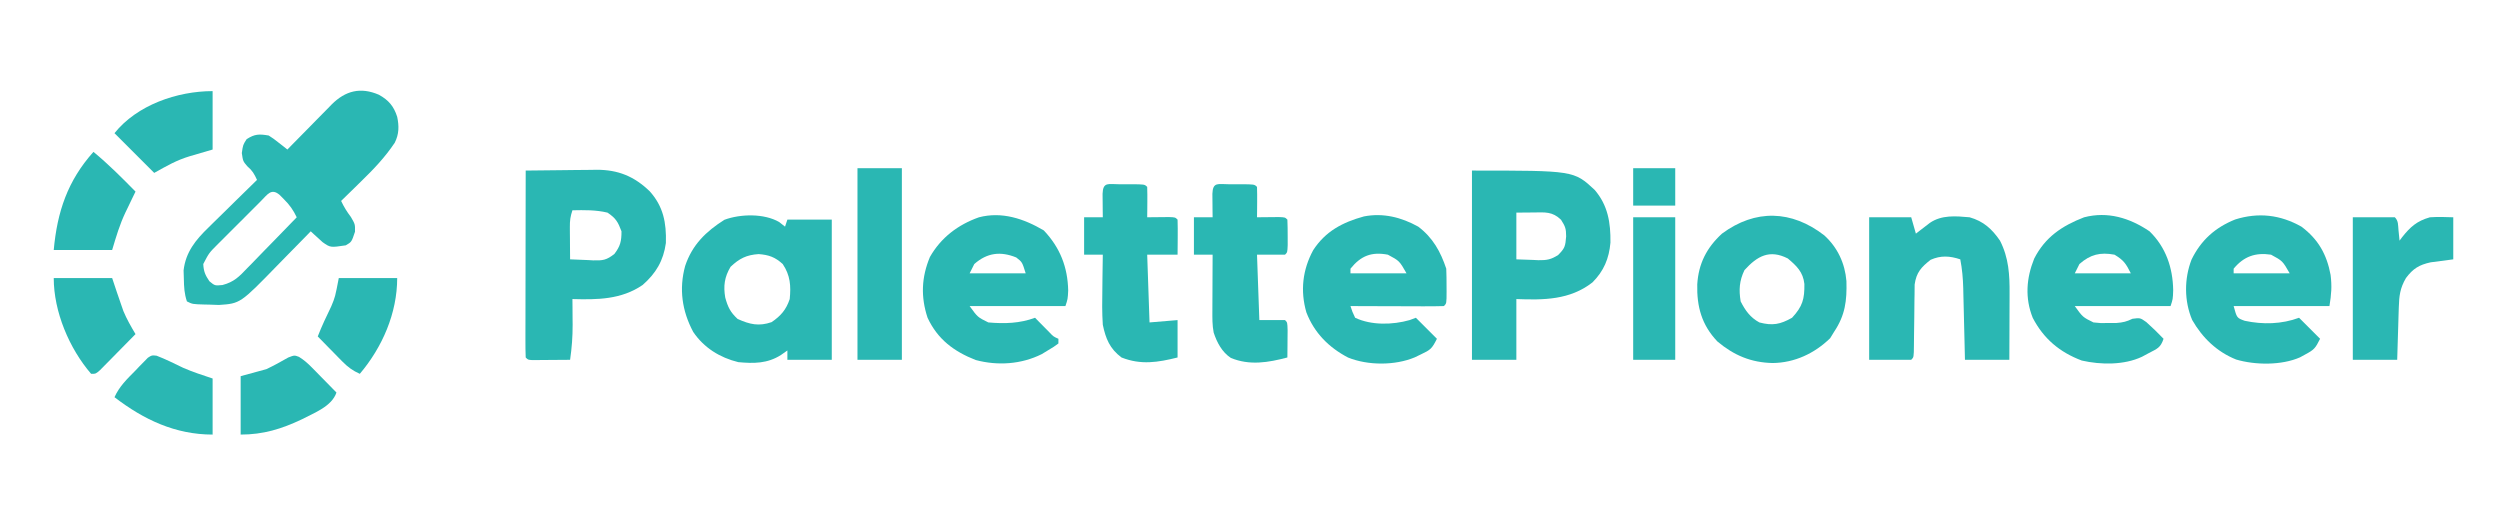
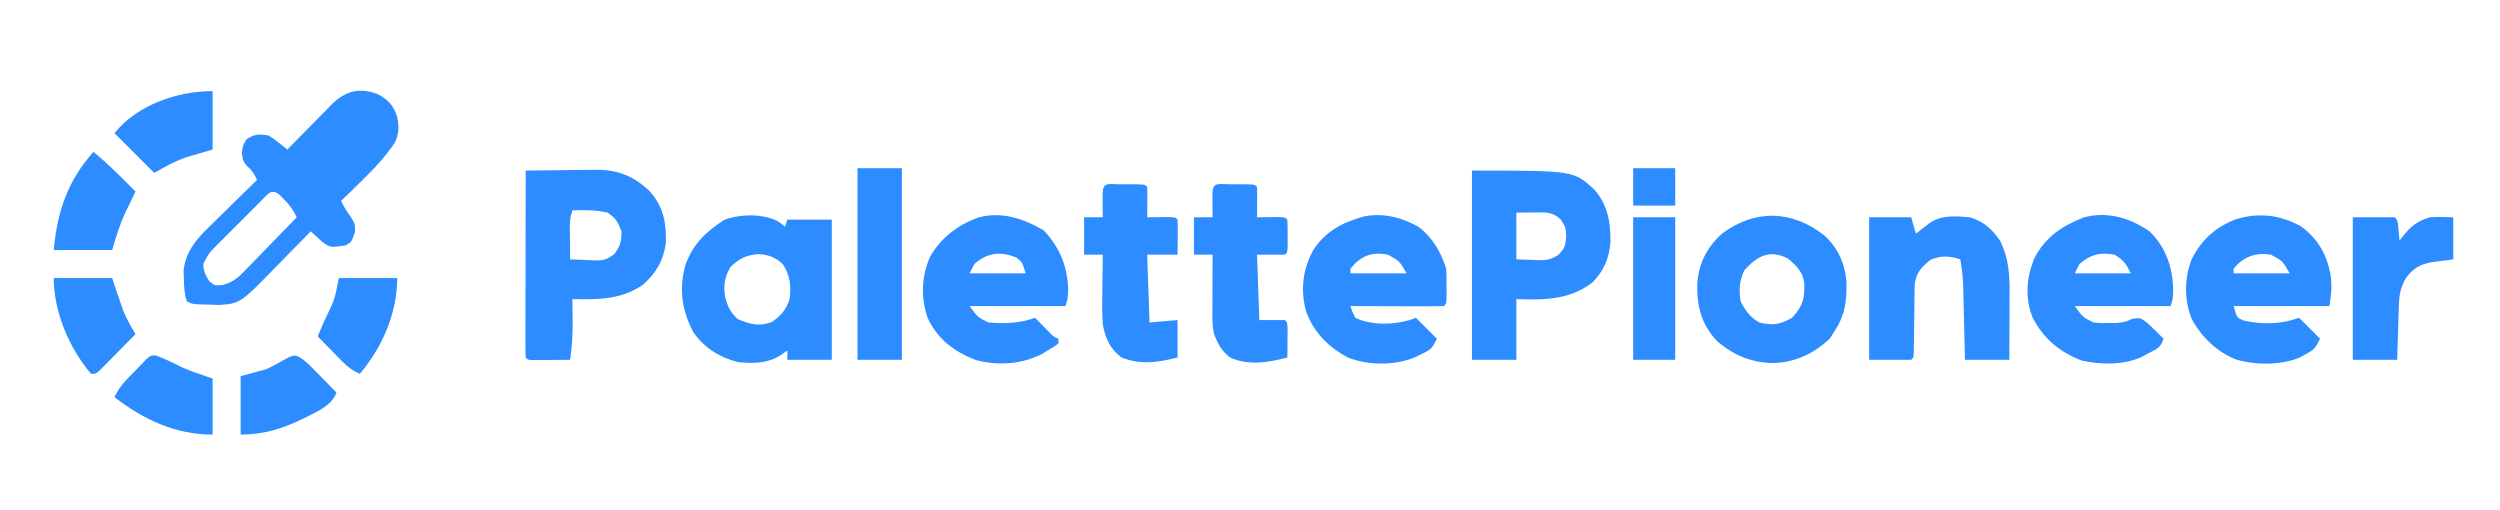
<svg xmlns="http://www.w3.org/2000/svg" version="1.1" width="1070" height="218">
-   <path d="M0 0 C4.154 2.307 6.365 4.906 7.812 9.438 C8.645 13.43 8.621 16.824 6.769 20.522 C2.627 26.715 -2.222 31.826 -7.562 37 C-8.394 37.818 -9.225 38.636 -10.082 39.479 C-12.11 41.472 -14.146 43.458 -16.188 45.438 C-14.963 48.02 -13.753 50.008 -12 52.312 C-10.188 55.438 -10.188 55.438 -10.25 58.625 C-11.707 62.998 -11.707 62.998 -14.188 64.438 C-20.78 65.426 -20.78 65.426 -24.134 63.07 C-24.734 62.52 -25.335 61.969 -25.953 61.402 C-26.87 60.575 -26.87 60.575 -27.806 59.73 C-28.262 59.304 -28.718 58.877 -29.188 58.438 C-29.928 59.199 -30.668 59.96 -31.431 60.745 C-34.211 63.597 -37.004 66.436 -39.802 69.271 C-41.005 70.494 -42.204 71.721 -43.4 72.952 C-59.332 89.336 -59.332 89.336 -68.496 89.961 C-69.873 89.938 -71.25 89.888 -72.625 89.812 C-73.331 89.798 -74.037 89.784 -74.764 89.77 C-79.813 89.625 -79.813 89.625 -82.188 88.438 C-83.316 85.052 -83.427 82.317 -83.5 78.75 C-83.537 77.571 -83.575 76.391 -83.613 75.176 C-82.72 67.332 -78.422 62.081 -72.891 56.75 C-72.297 56.162 -71.703 55.574 -71.092 54.968 C-69.216 53.115 -67.327 51.276 -65.438 49.438 C-64.154 48.174 -62.871 46.91 -61.59 45.645 C-58.466 42.565 -55.33 39.498 -52.188 36.438 C-53.365 33.877 -54.129 32.487 -56.312 30.625 C-58.188 28.438 -58.188 28.438 -58.688 24.938 C-58.188 21.438 -58.188 21.438 -56.625 19 C-53.124 16.756 -51.292 16.753 -47.188 17.438 C-45.071 18.811 -45.071 18.811 -42.953 20.477 C-41.89 21.303 -41.89 21.303 -40.806 22.147 C-40.272 22.573 -39.738 22.999 -39.188 23.438 C-38.517 22.751 -37.846 22.065 -37.156 21.358 C-34.657 18.805 -32.148 16.261 -29.635 13.721 C-28.551 12.622 -27.47 11.52 -26.391 10.415 C-24.837 8.824 -23.273 7.243 -21.707 5.664 C-21.23 5.171 -20.752 4.679 -20.261 4.171 C-14.336 -1.757 -7.848 -3.399 0 0 Z M-50.479 45.451 C-51.053 46.03 -51.627 46.608 -52.219 47.203 C-52.81 47.793 -53.402 48.383 -54.012 48.99 C-55.265 50.242 -56.516 51.497 -57.764 52.753 C-59.673 54.673 -61.591 56.581 -63.512 58.488 C-64.727 59.705 -65.942 60.923 -67.156 62.141 C-67.73 62.711 -68.304 63.281 -68.896 63.868 C-72.728 67.695 -72.728 67.695 -75.188 72.438 C-75.029 75.602 -74.354 77.193 -72.562 79.812 C-70.224 81.742 -70.224 81.742 -66.965 81.428 C-62.034 80.135 -59.818 77.839 -56.379 74.215 C-55.462 73.285 -55.462 73.285 -54.526 72.336 C-52.586 70.363 -50.668 68.369 -48.75 66.375 C-47.434 65.029 -46.117 63.685 -44.799 62.342 C-41.579 59.056 -38.378 55.752 -35.188 52.438 C-36.678 49.311 -38.219 47.136 -40.688 44.688 C-41.296 44.074 -41.904 43.46 -42.531 42.828 C-46.1 39.832 -47.691 42.696 -50.479 45.451 Z " fill="#2AB7B3" transform="translate(162.1875,40.5625)" />
-   <path d="M0 0 C5.105 -0.075 10.209 -0.129 15.314 -0.165 C17.047 -0.18 18.78 -0.2 20.513 -0.226 C23.018 -0.263 25.522 -0.28 28.027 -0.293 C28.79 -0.308 29.553 -0.324 30.339 -0.34 C39.566 -0.343 46.416 2.459 53.051 8.84 C58.915 15.338 60.257 22.338 60 31 C58.967 38.549 55.744 44.027 50 49 C40.893 55.232 30.668 55.297 20 55 C20.012 56.207 20.023 57.413 20.035 58.656 C20.045 60.271 20.054 61.885 20.062 63.5 C20.071 64.291 20.079 65.083 20.088 65.898 C20.109 71.028 19.739 75.923 19 81 C16.021 81.027 13.042 81.047 10.062 81.062 C9.212 81.071 8.362 81.079 7.486 81.088 C6.677 81.091 5.869 81.094 5.035 81.098 C4.286 81.103 3.537 81.108 2.766 81.114 C1 81 1 81 0 80 C-0.095 77.505 -0.126 75.038 -0.114 72.543 C-0.114 71.762 -0.114 70.982 -0.114 70.178 C-0.113 67.586 -0.105 64.994 -0.098 62.402 C-0.096 60.61 -0.094 58.818 -0.093 57.026 C-0.09 52.299 -0.08 47.573 -0.069 42.846 C-0.058 38.027 -0.054 33.208 -0.049 28.389 C-0.038 18.926 -0.021 9.463 0 0 Z M20 17 C19.078 19.766 18.882 21.383 18.902 24.23 C18.906 25.033 18.909 25.835 18.912 26.662 C18.92 27.495 18.929 28.329 18.938 29.188 C18.942 30.032 18.947 30.877 18.951 31.748 C18.963 33.832 18.981 35.916 19 38 C21.564 38.136 24.121 38.234 26.688 38.312 C27.409 38.354 28.13 38.396 28.873 38.439 C33.036 38.535 34.547 38.353 37.957 35.695 C40.525 32.307 41 30.239 41 26 C39.485 21.985 38.594 20.396 35 18 C30.013 16.813 25.092 16.898 20 17 Z " fill="#2AB7B3" transform="translate(225,73)" />
-   <path d="M0 0 C43.611 0 43.611 0 52.531 8.289 C58.21 14.905 59.383 22.371 59.27 30.832 C58.691 37.627 56.416 43.042 51.562 47.875 C41.879 55.432 30.663 55.436 19 55 C19 63.58 19 72.16 19 81 C12.73 81 6.46 81 0 81 C0 54.27 0 27.54 0 0 Z M19 18 C19 24.6 19 31.2 19 38 C21.372 38.083 23.744 38.165 26.188 38.25 C27.294 38.305 27.294 38.305 28.423 38.36 C32.026 38.421 33.88 38.078 36.926 36.109 C39.798 33.188 39.968 32.392 40.312 28.188 C40.282 24.868 40.006 24.01 38.125 21.062 C34.425 17.472 31.268 17.879 26.375 17.938 C23.941 17.958 21.508 17.979 19 18 Z " fill="#2AB7B3" transform="translate(630,73)" />
-   <path d="M0 0 C1.268 0.99 1.268 0.99 2.562 2 C2.893 1.01 3.223 0.02 3.562 -1 C9.832 -1 16.102 -1 22.562 -1 C22.562 18.8 22.562 38.6 22.562 59 C16.293 59 10.023 59 3.562 59 C3.562 57.68 3.562 56.36 3.562 55 C2.655 55.639 1.748 56.279 0.812 56.938 C-4.963 60.603 -10.722 60.624 -17.438 60 C-25.315 58.08 -32.179 53.84 -36.75 47.051 C-41.538 38.091 -42.882 28.632 -40.188 18.812 C-37.16 9.771 -31.303 4.078 -23.375 -0.938 C-16.5 -3.478 -6.42 -3.689 0 0 Z M-20.75 19.188 C-23.387 23.583 -23.878 27.424 -23.031 32.375 C-21.913 36.422 -20.867 38.601 -17.75 41.5 C-12.566 43.848 -8.647 44.765 -3.188 42.875 C0.761 40.183 3.049 37.541 4.562 33 C5.127 27.296 4.826 22.896 1.562 18 C-1.685 15.057 -4.351 14.082 -8.75 13.75 C-13.955 14.103 -16.979 15.621 -20.75 19.188 Z " fill="#2AB7B3" transform="translate(333.4375,95)" />
-   <path d="M0 0 C6.992 6.8 9.967 15.572 10.125 25.188 C10 29 10 29 9 32 C-4.53 32 -18.06 32 -32 32 C-28.566 36.756 -28.566 36.756 -24 39 C-20.96 39.317 -20.96 39.317 -17.688 39.25 C-16.53 39.246 -15.372 39.242 -14.18 39.238 C-11.353 39.026 -9.796 38.644 -7.312 37.438 C-4 37 -4 37 -1.359 38.871 C1.2 41.163 3.632 43.512 6 46 C4.698 49.907 3.269 50.237 -0.312 52.125 C-1.761 52.902 -1.761 52.902 -3.238 53.695 C-10.849 57.291 -20.84 57.179 -28.992 55.316 C-38.442 51.769 -45.341 45.982 -50 37 C-53.372 28.537 -52.737 20.054 -49.375 11.707 C-44.703 2.509 -37.47 -2.342 -28 -6 C-17.886 -8.622 -8.496 -5.739 0 0 Z M-30 14 C-30.66 15.32 -31.32 16.64 -32 18 C-24.08 18 -16.16 18 -8 18 C-10.079 13.842 -11.072 12.34 -15 10 C-21.06 8.882 -25.292 9.866 -30 14 Z " fill="#2AB7B3" transform="translate(920,99)" />
-   <path d="M0 0 C7.191 5.368 10.864 11.889 12.492 20.648 C13.097 25.558 12.839 28.966 12 34 C-1.53 34 -15.06 34 -29 34 C-27.624 39.081 -27.624 39.081 -24.277 40.297 C-16.523 41.96 -8.452 41.773 -1 39 C1.97 41.97 4.94 44.94 8 48 C5.959 52.082 5.455 52.68 1.688 54.688 C0.928 55.104 0.169 55.52 -0.613 55.949 C-8.472 59.409 -19.75 59.304 -27.938 56.875 C-36.182 53.568 -42.386 47.574 -46.75 39.938 C-50.193 31.846 -50.188 22.31 -47.031 14.125 C-42.996 5.809 -36.898 0.363 -28.328 -3.07 C-18.423 -6.176 -9.071 -5.113 0 0 Z M-29 18 C-29 18.66 -29 19.32 -29 20 C-21.08 20 -13.16 20 -5 20 C-8.058 14.668 -8.058 14.668 -13 12 C-19.656 11.014 -24.624 12.703 -29 18 Z " fill="#2AB7B3" transform="translate(985,97)" />
-   <path d="M0 0 C6.969 7.356 10.236 15.718 10.438 25.75 C10.25 29.375 10.25 29.375 9.25 32.375 C-4.28 32.375 -17.81 32.375 -31.75 32.375 C-28.316 37.131 -28.316 37.131 -23.75 39.375 C-16.853 39.988 -10.262 39.798 -3.75 37.375 C-3.196 37.941 -2.641 38.507 -2.07 39.09 C-1.346 39.823 -0.621 40.557 0.125 41.312 C0.844 42.043 1.564 42.774 2.305 43.527 C4.12 45.432 4.12 45.432 6.25 46.375 C6.25 47.035 6.25 47.695 6.25 48.375 C4.309 49.812 4.309 49.812 1.688 51.375 C0.841 51.891 -0.006 52.406 -0.879 52.938 C-9.61 57.309 -19.739 57.987 -29.145 55.465 C-38.491 51.809 -45.445 46.591 -49.75 37.375 C-52.714 28.422 -52.37 20.076 -48.75 11.375 C-44.026 3.06 -36.688 -2.48 -27.75 -5.625 C-17.927 -8.187 -8.497 -5.021 0 0 Z M-29.75 14.375 C-30.41 15.695 -31.07 17.015 -31.75 18.375 C-23.83 18.375 -15.91 18.375 -7.75 18.375 C-9.246 13.543 -9.246 13.543 -11.812 11.562 C-18.526 8.848 -24.23 9.529 -29.75 14.375 Z " fill="#2AB7B3" transform="translate(446.75,98.625)" />
-   <path d="M0 0 C6.242 4.703 9.566 10.697 12 18 C12.096 20.553 12.139 23.073 12.125 25.625 C12.131 26.665 12.131 26.665 12.137 27.727 C12.127 32.873 12.127 32.873 11 34 C8.043 34.089 5.109 34.115 2.152 34.098 C0.823 34.096 0.823 34.096 -0.534 34.093 C-3.377 34.088 -6.22 34.075 -9.062 34.062 C-10.985 34.057 -12.908 34.053 -14.83 34.049 C-19.553 34.038 -24.277 34.021 -29 34 C-28.193 36.478 -28.193 36.478 -27 39 C-20.108 42.283 -10.966 42.08 -3.688 40 C-2.801 39.67 -1.914 39.34 -1 39 C1.97 41.97 4.94 44.94 8 48 C5.848 52.303 5.239 52.752 1.125 54.688 C-0.171 55.312 -0.171 55.312 -1.492 55.949 C-9.933 59.486 -21.515 59.471 -30.016 56.035 C-38.263 51.733 -44.513 45.444 -47.875 36.688 C-50.534 27.493 -49.508 18.471 -44.969 10.098 C-39.717 1.989 -32.395 -1.847 -23.238 -4.371 C-15.025 -5.966 -7.268 -4.031 0 0 Z M-29 18 C-29 18.66 -29 19.32 -29 20 C-21.08 20 -13.16 20 -5 20 C-8.047 14.646 -8.047 14.646 -13 12 C-19.98 10.688 -24.526 12.447 -29 18 Z " fill="#2AB7B3" transform="translate(607,97)" />
-   <path d="M0 0 C5.94 0 11.88 0 18 0 C18.66 2.31 19.32 4.62 20 7 C20.543 6.578 21.085 6.157 21.645 5.723 C22.36 5.175 23.075 4.627 23.812 4.062 C24.52 3.517 25.228 2.972 25.957 2.41 C31.016 -1.082 37.109 -0.531 43 0 C48.901 1.687 52.528 4.941 56 10 C59.781 17.428 60.152 24.624 60.098 32.777 C60.096 33.589 60.095 34.4 60.093 35.236 C60.088 37.803 60.075 40.37 60.062 42.938 C60.057 44.688 60.053 46.439 60.049 48.189 C60.039 52.46 60.019 56.73 60 61 C53.73 61 47.46 61 41 61 C40.939 58.399 40.879 55.797 40.816 53.117 C40.755 50.585 40.691 48.053 40.628 45.521 C40.584 43.768 40.543 42.014 40.503 40.261 C40.445 37.734 40.381 35.207 40.316 32.68 C40.3 31.901 40.283 31.123 40.266 30.321 C40.153 26.124 39.808 22.135 39 18 C34.526 16.509 30.681 16.257 26.312 18.188 C22.301 21.332 20.198 23.593 19.47 28.765 C19.436 30.213 19.422 31.661 19.426 33.109 C19.405 34.26 19.405 34.26 19.383 35.435 C19.341 37.873 19.326 40.311 19.312 42.75 C19.283 45.203 19.249 47.655 19.21 50.108 C19.187 51.631 19.172 53.155 19.163 54.679 C19.11 59.89 19.11 59.89 18 61 C12.06 61 6.12 61 0 61 C0 40.87 0 20.74 0 0 Z " fill="#2AB7B3" transform="translate(800,93)" />
-   <path d="M0 0 C5.689 5.192 8.836 11.979 9.461 19.57 C9.685 27.969 8.956 34.104 4.188 41.25 C3.631 42.157 3.074 43.065 2.5 44 C-4.196 50.515 -12.704 54.51 -22.062 54.625 C-31.314 54.446 -38.681 51.351 -45.762 45.402 C-52.493 38.338 -54.616 30.476 -54.387 20.983 C-53.852 12.09 -50.353 5.251 -43.812 -0.75 C-29.549 -11.315 -14.004 -10.859 0 0 Z M-34.188 14.875 C-36.388 19.445 -36.623 23.263 -35.812 28.25 C-33.826 32.153 -31.693 35.143 -27.812 37.25 C-22.188 38.736 -18.86 38.107 -13.812 35.25 C-9.317 30.4 -8.451 27.254 -8.535 20.789 C-9.094 15.67 -11.839 13.072 -15.625 9.875 C-23.418 5.902 -28.686 8.794 -34.188 14.875 Z " fill="#2AB7B3" transform="translate(780.8125,100.75)" />
-   <path d="M0 0 C0.798 0.004 1.596 0.008 2.418 0.012 C3.615 0.006 3.615 0.006 4.836 0 C10.791 0.01 10.791 0.01 11.918 1.137 C11.991 3.323 12.002 5.512 11.98 7.699 C11.971 8.897 11.962 10.094 11.953 11.328 C11.942 12.255 11.93 13.182 11.918 14.137 C12.773 14.125 13.627 14.114 14.508 14.102 C15.613 14.093 16.717 14.084 17.855 14.074 C18.958 14.063 20.06 14.051 21.195 14.039 C23.918 14.137 23.918 14.137 24.918 15.137 C25.017 17.468 25.048 19.803 25.043 22.137 C25.047 24.055 25.047 24.055 25.051 26.012 C24.918 29.137 24.918 29.137 23.918 30.137 C19.958 30.137 15.998 30.137 11.918 30.137 C12.248 39.377 12.578 48.617 12.918 58.137 C16.548 58.137 20.178 58.137 23.918 58.137 C24.918 59.137 24.918 59.137 25.016 62.516 C25.009 63.91 24.997 65.305 24.98 66.699 C24.976 67.41 24.971 68.121 24.967 68.854 C24.955 70.615 24.937 72.376 24.918 74.137 C16.769 76.294 8.734 77.667 0.711 74.32 C-3.076 71.82 -5.241 67.7 -6.633 63.458 C-7.25 60.269 -7.193 57.212 -7.18 53.965 C-7.178 53.282 -7.177 52.6 -7.175 51.897 C-7.17 49.727 -7.157 47.557 -7.145 45.387 C-7.14 43.911 -7.135 42.436 -7.131 40.961 C-7.12 37.353 -7.103 33.745 -7.082 30.137 C-9.722 30.137 -12.362 30.137 -15.082 30.137 C-15.082 24.857 -15.082 19.577 -15.082 14.137 C-12.442 14.137 -9.802 14.137 -7.082 14.137 C-7.094 13.21 -7.105 12.283 -7.117 11.328 C-7.126 10.131 -7.135 8.933 -7.145 7.699 C-7.156 6.504 -7.168 5.309 -7.18 4.078 C-7.006 -1.157 -4.659 0.008 0 0 Z " fill="#2AB7B3" transform="translate(526.082,78.86328)" />
-   <path d="M0 0 C0.798 0.004 1.596 0.008 2.418 0.012 C3.615 0.006 3.615 0.006 4.836 0 C10.791 0.01 10.791 0.01 11.918 1.137 C11.991 3.323 12.002 5.512 11.98 7.699 C11.971 8.897 11.962 10.094 11.953 11.328 C11.942 12.255 11.93 13.182 11.918 14.137 C12.773 14.125 13.627 14.114 14.508 14.102 C15.613 14.093 16.717 14.084 17.855 14.074 C18.958 14.063 20.06 14.051 21.195 14.039 C23.918 14.137 23.918 14.137 24.918 15.137 C24.991 17.667 25.01 20.17 24.98 22.699 C24.976 23.41 24.971 24.121 24.967 24.854 C24.955 26.615 24.937 28.376 24.918 30.137 C20.628 30.137 16.338 30.137 11.918 30.137 C12.413 44.492 12.413 44.492 12.918 59.137 C18.858 58.642 18.858 58.642 24.918 58.137 C24.918 63.417 24.918 68.697 24.918 74.137 C16.529 76.234 9.244 77.436 0.918 74.137 C-4.1 70.374 -5.833 66.106 -7.082 60.137 C-7.432 54.942 -7.367 49.775 -7.27 44.574 C-7.254 43.17 -7.241 41.766 -7.229 40.361 C-7.193 36.953 -7.144 33.545 -7.082 30.137 C-9.722 30.137 -12.362 30.137 -15.082 30.137 C-15.082 24.857 -15.082 19.577 -15.082 14.137 C-12.442 14.137 -9.802 14.137 -7.082 14.137 C-7.094 13.21 -7.105 12.283 -7.117 11.328 C-7.126 10.131 -7.135 8.933 -7.145 7.699 C-7.156 6.504 -7.168 5.309 -7.18 4.078 C-7.006 -1.157 -4.659 0.008 0 0 Z " fill="#2AB7B3" transform="translate(479.082,78.86328)" />
-   <path d="M0 0 C5.94 0 11.88 0 18 0 C19.583 1.583 19.347 3.38 19.562 5.562 C19.688 6.802 19.688 6.802 19.816 8.066 C19.877 8.704 19.938 9.343 20 10 C20.352 9.529 20.704 9.059 21.066 8.574 C24.585 4.138 27.393 1.589 33 0 C36.378 -0.218 39.607 -0.139 43 0 C43 5.94 43 11.88 43 18 C39.777 18.423 36.555 18.846 33.332 19.27 C28.372 20.357 25.791 21.946 22.75 26 C20.185 30.397 19.837 33.614 19.684 38.637 C19.642 39.935 19.6 41.234 19.557 42.572 C19.517 43.944 19.477 45.316 19.438 46.688 C19.394 48.071 19.351 49.454 19.307 50.838 C19.2 54.225 19.1 57.613 19 61 C12.73 61 6.46 61 0 61 C0 40.87 0 20.74 0 0 Z " fill="#2AB7B3" transform="translate(1007,93)" />
-   <path d="M0 0 C6.27 0 12.54 0 19 0 C19 27.06 19 54.12 19 82 C12.73 82 6.46 82 0 82 C0 54.94 0 27.88 0 0 Z " fill="#2AB7B3" transform="translate(367,72)" />
-   <path d="M0 0 C5.94 0 11.88 0 18 0 C18 20.13 18 40.26 18 61 C12.06 61 6.12 61 0 61 C0 40.87 0 20.74 0 0 Z " fill="#2AB7B3" transform="translate(699,93)" />
-   <path d="M0 0 C6.411 5.271 12.186 11.091 18 17 C17.529 17.967 17.059 18.934 16.574 19.93 C15.945 21.245 15.316 22.56 14.688 23.875 C14.379 24.507 14.07 25.138 13.752 25.789 C11.184 31.196 9.771 36.095 8 42 C-0.25 42 -8.5 42 -17 42 C-15.51 25.61 -11.044 12.343 0 0 Z " fill="#2AB7B3" transform="translate(40,65)" />
-   <path d="M0 0 C0 8.25 0 16.5 0 25 C-7.438 27.188 -7.438 27.188 -9.72 27.841 C-15.543 29.61 -19.4 31.889 -25 35 C-30.61 29.39 -36.22 23.78 -42 18 C-32.36 5.949 -15.168 0 0 0 Z " fill="#2AB7B3" transform="translate(91,39)" />
-   <path d="M0 0 C3.901 1.5 7.625 3.376 11.389 5.188 C15.476 6.979 19.738 8.347 23.971 9.758 C23.971 17.678 23.971 25.598 23.971 33.758 C8.018 33.758 -5.494 27.378 -18.029 17.758 C-15.932 13.117 -12.701 10.025 -9.154 6.446 C-8.529 5.787 -7.904 5.129 -7.26 4.451 C-6.65 3.835 -6.04 3.218 -5.412 2.582 C-4.859 2.016 -4.306 1.45 -3.737 0.866 C-2.029 -0.242 -2.029 -0.242 0 0 Z " fill="#2AB7B3" transform="translate(67.02905,152.2419)" />
-   <path d="M0 0 C8.25 0 16.5 0 25 0 C25.66 1.98 26.32 3.96 27 6 C27.615 7.816 28.24 9.629 28.875 11.438 C29.182 12.323 29.489 13.209 29.805 14.121 C31.259 17.623 33.068 20.738 35 24 C32.216 26.841 29.422 29.672 26.625 32.5 C25.831 33.311 25.037 34.122 24.219 34.957 C23.458 35.724 22.698 36.491 21.914 37.281 C21.212 37.993 20.511 38.706 19.788 39.439 C18 41 18 41 16 41 C6.645 30.137 0 14.419 0 0 Z " fill="#2AB7B3" transform="translate(23,119)" />
-   <path d="M0 0 C2.148 1.326 3.738 2.725 5.505 4.525 C6.123 5.15 6.742 5.775 7.38 6.419 C8.014 7.07 8.648 7.721 9.302 8.392 C10.276 9.38 10.276 9.38 11.27 10.388 C12.869 12.01 14.462 13.636 16.052 15.267 C14.076 21.195 6.57 23.948 1.262 26.728 C-7.436 30.864 -15.276 33.267 -24.948 33.267 C-24.948 25.017 -24.948 16.767 -24.948 8.267 C-21.318 7.277 -17.688 6.287 -13.948 5.267 C-10.714 3.744 -7.679 2.05 -4.577 0.279 C-1.948 -0.733 -1.948 -0.733 0 0 Z " fill="#2AB7B3" transform="translate(127.9485,152.7332)" />
-   <path d="M0 0 C8.25 0 16.5 0 25 0 C25 14.996 18.676 29.574 9 41 C5.957 39.642 3.877 38.115 1.547 35.742 C0.928 35.117 0.309 34.492 -0.328 33.848 C-0.962 33.197 -1.597 32.546 -2.25 31.875 C-2.9 31.216 -3.549 30.558 -4.219 29.879 C-5.817 28.257 -7.411 26.631 -9 25 C-7.287 20.591 -5.283 16.363 -3.219 12.109 C-1.56 8.113 -1.56 8.113 0 0 Z " fill="#2AB7B3" transform="translate(145,119)" />
-   <path d="M0 0 C5.94 0 11.88 0 18 0 C18 5.28 18 10.56 18 16 C12.06 16 6.12 16 0 16 C0 10.72 0 5.44 0 0 Z " fill="#2AB7B3" transform="translate(699,72)" />
+   <path d="M0 0 C4.154 2.307 6.365 4.906 7.812 9.438 C8.645 13.43 8.621 16.824 6.769 20.522 C2.627 26.715 -2.222 31.826 -7.562 37 C-8.394 37.818 -9.225 38.636 -10.082 39.479 C-12.11 41.472 -14.146 43.458 -16.188 45.438 C-14.963 48.02 -13.753 50.008 -12 52.312 C-10.188 55.438 -10.188 55.438 -10.25 58.625 C-11.707 62.998 -11.707 62.998 -14.188 64.438 C-20.78 65.426 -20.78 65.426 -24.134 63.07 C-24.734 62.52 -25.335 61.969 -25.953 61.402 C-26.87 60.575 -26.87 60.575 -27.806 59.73 C-28.262 59.304 -28.718 58.877 -29.188 58.438 C-29.928 59.199 -30.668 59.96 -31.431 60.745 C-34.211 63.597 -37.004 66.436 -39.802 69.271 C-41.005 70.494 -42.204 71.721 -43.4 72.952 C-59.332 89.336 -59.332 89.336 -68.496 89.961 C-69.873 89.938 -71.25 89.888 -72.625 89.812 C-73.331 89.798 -74.037 89.784 -74.764 89.77 C-79.813 89.625 -79.813 89.625 -82.188 88.438 C-83.316 85.052 -83.427 82.317 -83.5 78.75 C-83.537 77.571 -83.575 76.391 -83.613 75.176 C-82.72 67.332 -78.422 62.081 -72.891 56.75 C-72.297 56.162 -71.703 55.574 -71.092 54.968 C-69.216 53.115 -67.327 51.276 -65.438 49.438 C-64.154 48.174 -62.871 46.91 -61.59 45.645 C-58.466 42.565 -55.33 39.498 -52.188 36.438 C-53.365 33.877 -54.129 32.487 -56.312 30.625 C-58.188 28.438 -58.188 28.438 -58.688 24.938 C-58.188 21.438 -58.188 21.438 -56.625 19 C-53.124 16.756 -51.292 16.753 -47.188 17.438 C-45.071 18.811 -45.071 18.811 -42.953 20.477 C-41.89 21.303 -41.89 21.303 -40.806 22.147 C-40.272 22.573 -39.738 22.999 -39.188 23.438 C-38.517 22.751 -37.846 22.065 -37.156 21.358 C-34.657 18.805 -32.148 16.261 -29.635 13.721 C-28.551 12.622 -27.47 11.52 -26.391 10.415 C-24.837 8.824 -23.273 7.243 -21.707 5.664 C-21.23 5.171 -20.752 4.679 -20.261 4.171 C-14.336 -1.757 -7.848 -3.399 0 0 Z M-50.479 45.451 C-51.053 46.03 -51.627 46.608 -52.219 47.203 C-52.81 47.793 -53.402 48.383 -54.012 48.99 C-55.265 50.242 -56.516 51.497 -57.764 52.753 C-59.673 54.673 -61.591 56.581 -63.512 58.488 C-64.727 59.705 -65.942 60.923 -67.156 62.141 C-67.73 62.711 -68.304 63.281 -68.896 63.868 C-72.728 67.695 -72.728 67.695 -75.188 72.438 C-75.029 75.602 -74.354 77.193 -72.562 79.812 C-70.224 81.742 -70.224 81.742 -66.965 81.428 C-62.034 80.135 -59.818 77.839 -56.379 74.215 C-55.462 73.285 -55.462 73.285 -54.526 72.336 C-52.586 70.363 -50.668 68.369 -48.75 66.375 C-47.434 65.029 -46.117 63.685 -44.799 62.342 C-41.579 59.056 -38.378 55.752 -35.188 52.438 C-36.678 49.311 -38.219 47.136 -40.688 44.688 C-41.296 44.074 -41.904 43.46 -42.531 42.828 C-46.1 39.832 -47.691 42.696 -50.479 45.451 Z " fill="#2d8cff" transform="translate(162.1875,40.5625)" />
+   <path d="M0 0 C5.105 -0.075 10.209 -0.129 15.314 -0.165 C17.047 -0.18 18.78 -0.2 20.513 -0.226 C23.018 -0.263 25.522 -0.28 28.027 -0.293 C28.79 -0.308 29.553 -0.324 30.339 -0.34 C39.566 -0.343 46.416 2.459 53.051 8.84 C58.915 15.338 60.257 22.338 60 31 C58.967 38.549 55.744 44.027 50 49 C40.893 55.232 30.668 55.297 20 55 C20.012 56.207 20.023 57.413 20.035 58.656 C20.045 60.271 20.054 61.885 20.062 63.5 C20.071 64.291 20.079 65.083 20.088 65.898 C20.109 71.028 19.739 75.923 19 81 C16.021 81.027 13.042 81.047 10.062 81.062 C9.212 81.071 8.362 81.079 7.486 81.088 C6.677 81.091 5.869 81.094 5.035 81.098 C4.286 81.103 3.537 81.108 2.766 81.114 C1 81 1 81 0 80 C-0.095 77.505 -0.126 75.038 -0.114 72.543 C-0.114 71.762 -0.114 70.982 -0.114 70.178 C-0.113 67.586 -0.105 64.994 -0.098 62.402 C-0.096 60.61 -0.094 58.818 -0.093 57.026 C-0.09 52.299 -0.08 47.573 -0.069 42.846 C-0.058 38.027 -0.054 33.208 -0.049 28.389 C-0.038 18.926 -0.021 9.463 0 0 Z M20 17 C19.078 19.766 18.882 21.383 18.902 24.23 C18.906 25.033 18.909 25.835 18.912 26.662 C18.92 27.495 18.929 28.329 18.938 29.188 C18.942 30.032 18.947 30.877 18.951 31.748 C18.963 33.832 18.981 35.916 19 38 C21.564 38.136 24.121 38.234 26.688 38.312 C27.409 38.354 28.13 38.396 28.873 38.439 C33.036 38.535 34.547 38.353 37.957 35.695 C40.525 32.307 41 30.239 41 26 C39.485 21.985 38.594 20.396 35 18 C30.013 16.813 25.092 16.898 20 17 Z " fill="#2d8cff" transform="translate(225,73)" />
+   <path d="M0 0 C43.611 0 43.611 0 52.531 8.289 C58.21 14.905 59.383 22.371 59.27 30.832 C58.691 37.627 56.416 43.042 51.562 47.875 C41.879 55.432 30.663 55.436 19 55 C19 63.58 19 72.16 19 81 C12.73 81 6.46 81 0 81 C0 54.27 0 27.54 0 0 Z M19 18 C19 24.6 19 31.2 19 38 C21.372 38.083 23.744 38.165 26.188 38.25 C27.294 38.305 27.294 38.305 28.423 38.36 C32.026 38.421 33.88 38.078 36.926 36.109 C39.798 33.188 39.968 32.392 40.312 28.188 C40.282 24.868 40.006 24.01 38.125 21.062 C34.425 17.472 31.268 17.879 26.375 17.938 C23.941 17.958 21.508 17.979 19 18 Z " fill="#2d8cff" transform="translate(630,73)" />
+   <path d="M0 0 C1.268 0.99 1.268 0.99 2.562 2 C2.893 1.01 3.223 0.02 3.562 -1 C9.832 -1 16.102 -1 22.562 -1 C22.562 18.8 22.562 38.6 22.562 59 C16.293 59 10.023 59 3.562 59 C3.562 57.68 3.562 56.36 3.562 55 C2.655 55.639 1.748 56.279 0.812 56.938 C-4.963 60.603 -10.722 60.624 -17.438 60 C-25.315 58.08 -32.179 53.84 -36.75 47.051 C-41.538 38.091 -42.882 28.632 -40.188 18.812 C-37.16 9.771 -31.303 4.078 -23.375 -0.938 C-16.5 -3.478 -6.42 -3.689 0 0 Z M-20.75 19.188 C-23.387 23.583 -23.878 27.424 -23.031 32.375 C-21.913 36.422 -20.867 38.601 -17.75 41.5 C-12.566 43.848 -8.647 44.765 -3.188 42.875 C0.761 40.183 3.049 37.541 4.562 33 C5.127 27.296 4.826 22.896 1.562 18 C-1.685 15.057 -4.351 14.082 -8.75 13.75 C-13.955 14.103 -16.979 15.621 -20.75 19.188 Z " fill="#2d8cff" transform="translate(333.4375,95)" />
+   <path d="M0 0 C6.992 6.8 9.967 15.572 10.125 25.188 C10 29 10 29 9 32 C-4.53 32 -18.06 32 -32 32 C-28.566 36.756 -28.566 36.756 -24 39 C-20.96 39.317 -20.96 39.317 -17.688 39.25 C-16.53 39.246 -15.372 39.242 -14.18 39.238 C-11.353 39.026 -9.796 38.644 -7.312 37.438 C-4 37 -4 37 -1.359 38.871 C1.2 41.163 3.632 43.512 6 46 C4.698 49.907 3.269 50.237 -0.312 52.125 C-1.761 52.902 -1.761 52.902 -3.238 53.695 C-10.849 57.291 -20.84 57.179 -28.992 55.316 C-38.442 51.769 -45.341 45.982 -50 37 C-53.372 28.537 -52.737 20.054 -49.375 11.707 C-44.703 2.509 -37.47 -2.342 -28 -6 C-17.886 -8.622 -8.496 -5.739 0 0 Z M-30 14 C-30.66 15.32 -31.32 16.64 -32 18 C-24.08 18 -16.16 18 -8 18 C-10.079 13.842 -11.072 12.34 -15 10 C-21.06 8.882 -25.292 9.866 -30 14 Z " fill="#2d8cff" transform="translate(920,99)" />
+   <path d="M0 0 C7.191 5.368 10.864 11.889 12.492 20.648 C13.097 25.558 12.839 28.966 12 34 C-1.53 34 -15.06 34 -29 34 C-27.624 39.081 -27.624 39.081 -24.277 40.297 C-16.523 41.96 -8.452 41.773 -1 39 C1.97 41.97 4.94 44.94 8 48 C5.959 52.082 5.455 52.68 1.688 54.688 C0.928 55.104 0.169 55.52 -0.613 55.949 C-8.472 59.409 -19.75 59.304 -27.938 56.875 C-36.182 53.568 -42.386 47.574 -46.75 39.938 C-50.193 31.846 -50.188 22.31 -47.031 14.125 C-42.996 5.809 -36.898 0.363 -28.328 -3.07 C-18.423 -6.176 -9.071 -5.113 0 0 Z M-29 18 C-29 18.66 -29 19.32 -29 20 C-21.08 20 -13.16 20 -5 20 C-8.058 14.668 -8.058 14.668 -13 12 C-19.656 11.014 -24.624 12.703 -29 18 Z " fill="#2d8cff" transform="translate(985,97)" />
+   <path d="M0 0 C6.969 7.356 10.236 15.718 10.438 25.75 C10.25 29.375 10.25 29.375 9.25 32.375 C-4.28 32.375 -17.81 32.375 -31.75 32.375 C-28.316 37.131 -28.316 37.131 -23.75 39.375 C-16.853 39.988 -10.262 39.798 -3.75 37.375 C-3.196 37.941 -2.641 38.507 -2.07 39.09 C-1.346 39.823 -0.621 40.557 0.125 41.312 C0.844 42.043 1.564 42.774 2.305 43.527 C4.12 45.432 4.12 45.432 6.25 46.375 C6.25 47.035 6.25 47.695 6.25 48.375 C4.309 49.812 4.309 49.812 1.688 51.375 C0.841 51.891 -0.006 52.406 -0.879 52.938 C-9.61 57.309 -19.739 57.987 -29.145 55.465 C-38.491 51.809 -45.445 46.591 -49.75 37.375 C-52.714 28.422 -52.37 20.076 -48.75 11.375 C-44.026 3.06 -36.688 -2.48 -27.75 -5.625 C-17.927 -8.187 -8.497 -5.021 0 0 Z M-29.75 14.375 C-30.41 15.695 -31.07 17.015 -31.75 18.375 C-23.83 18.375 -15.91 18.375 -7.75 18.375 C-9.246 13.543 -9.246 13.543 -11.812 11.562 C-18.526 8.848 -24.23 9.529 -29.75 14.375 Z " fill="#2d8cff" transform="translate(446.75,98.625)" />
+   <path d="M0 0 C6.242 4.703 9.566 10.697 12 18 C12.096 20.553 12.139 23.073 12.125 25.625 C12.131 26.665 12.131 26.665 12.137 27.727 C12.127 32.873 12.127 32.873 11 34 C8.043 34.089 5.109 34.115 2.152 34.098 C0.823 34.096 0.823 34.096 -0.534 34.093 C-3.377 34.088 -6.22 34.075 -9.062 34.062 C-10.985 34.057 -12.908 34.053 -14.83 34.049 C-19.553 34.038 -24.277 34.021 -29 34 C-28.193 36.478 -28.193 36.478 -27 39 C-20.108 42.283 -10.966 42.08 -3.688 40 C-2.801 39.67 -1.914 39.34 -1 39 C1.97 41.97 4.94 44.94 8 48 C5.848 52.303 5.239 52.752 1.125 54.688 C-0.171 55.312 -0.171 55.312 -1.492 55.949 C-9.933 59.486 -21.515 59.471 -30.016 56.035 C-38.263 51.733 -44.513 45.444 -47.875 36.688 C-50.534 27.493 -49.508 18.471 -44.969 10.098 C-39.717 1.989 -32.395 -1.847 -23.238 -4.371 C-15.025 -5.966 -7.268 -4.031 0 0 Z M-29 18 C-29 18.66 -29 19.32 -29 20 C-21.08 20 -13.16 20 -5 20 C-8.047 14.646 -8.047 14.646 -13 12 C-19.98 10.688 -24.526 12.447 -29 18 Z " fill="#2d8cff" transform="translate(607,97)" />
+   <path d="M0 0 C5.94 0 11.88 0 18 0 C18.66 2.31 19.32 4.62 20 7 C20.543 6.578 21.085 6.157 21.645 5.723 C22.36 5.175 23.075 4.627 23.812 4.062 C24.52 3.517 25.228 2.972 25.957 2.41 C31.016 -1.082 37.109 -0.531 43 0 C48.901 1.687 52.528 4.941 56 10 C59.781 17.428 60.152 24.624 60.098 32.777 C60.096 33.589 60.095 34.4 60.093 35.236 C60.088 37.803 60.075 40.37 60.062 42.938 C60.057 44.688 60.053 46.439 60.049 48.189 C60.039 52.46 60.019 56.73 60 61 C53.73 61 47.46 61 41 61 C40.939 58.399 40.879 55.797 40.816 53.117 C40.755 50.585 40.691 48.053 40.628 45.521 C40.584 43.768 40.543 42.014 40.503 40.261 C40.445 37.734 40.381 35.207 40.316 32.68 C40.3 31.901 40.283 31.123 40.266 30.321 C40.153 26.124 39.808 22.135 39 18 C34.526 16.509 30.681 16.257 26.312 18.188 C22.301 21.332 20.198 23.593 19.47 28.765 C19.436 30.213 19.422 31.661 19.426 33.109 C19.405 34.26 19.405 34.26 19.383 35.435 C19.341 37.873 19.326 40.311 19.312 42.75 C19.283 45.203 19.249 47.655 19.21 50.108 C19.187 51.631 19.172 53.155 19.163 54.679 C19.11 59.89 19.11 59.89 18 61 C12.06 61 6.12 61 0 61 C0 40.87 0 20.74 0 0 Z " fill="#2d8cff" transform="translate(800,93)" />
+   <path d="M0 0 C5.689 5.192 8.836 11.979 9.461 19.57 C9.685 27.969 8.956 34.104 4.188 41.25 C3.631 42.157 3.074 43.065 2.5 44 C-4.196 50.515 -12.704 54.51 -22.062 54.625 C-31.314 54.446 -38.681 51.351 -45.762 45.402 C-52.493 38.338 -54.616 30.476 -54.387 20.983 C-53.852 12.09 -50.353 5.251 -43.812 -0.75 C-29.549 -11.315 -14.004 -10.859 0 0 Z M-34.188 14.875 C-36.388 19.445 -36.623 23.263 -35.812 28.25 C-33.826 32.153 -31.693 35.143 -27.812 37.25 C-22.188 38.736 -18.86 38.107 -13.812 35.25 C-9.317 30.4 -8.451 27.254 -8.535 20.789 C-9.094 15.67 -11.839 13.072 -15.625 9.875 C-23.418 5.902 -28.686 8.794 -34.188 14.875 Z " fill="#2d8cff" transform="translate(780.8125,100.75)" />
+   <path d="M0 0 C0.798 0.004 1.596 0.008 2.418 0.012 C3.615 0.006 3.615 0.006 4.836 0 C10.791 0.01 10.791 0.01 11.918 1.137 C11.991 3.323 12.002 5.512 11.98 7.699 C11.971 8.897 11.962 10.094 11.953 11.328 C11.942 12.255 11.93 13.182 11.918 14.137 C12.773 14.125 13.627 14.114 14.508 14.102 C15.613 14.093 16.717 14.084 17.855 14.074 C18.958 14.063 20.06 14.051 21.195 14.039 C23.918 14.137 23.918 14.137 24.918 15.137 C25.017 17.468 25.048 19.803 25.043 22.137 C25.047 24.055 25.047 24.055 25.051 26.012 C24.918 29.137 24.918 29.137 23.918 30.137 C19.958 30.137 15.998 30.137 11.918 30.137 C12.248 39.377 12.578 48.617 12.918 58.137 C16.548 58.137 20.178 58.137 23.918 58.137 C24.918 59.137 24.918 59.137 25.016 62.516 C25.009 63.91 24.997 65.305 24.98 66.699 C24.976 67.41 24.971 68.121 24.967 68.854 C24.955 70.615 24.937 72.376 24.918 74.137 C16.769 76.294 8.734 77.667 0.711 74.32 C-3.076 71.82 -5.241 67.7 -6.633 63.458 C-7.25 60.269 -7.193 57.212 -7.18 53.965 C-7.178 53.282 -7.177 52.6 -7.175 51.897 C-7.17 49.727 -7.157 47.557 -7.145 45.387 C-7.14 43.911 -7.135 42.436 -7.131 40.961 C-7.12 37.353 -7.103 33.745 -7.082 30.137 C-9.722 30.137 -12.362 30.137 -15.082 30.137 C-15.082 24.857 -15.082 19.577 -15.082 14.137 C-12.442 14.137 -9.802 14.137 -7.082 14.137 C-7.094 13.21 -7.105 12.283 -7.117 11.328 C-7.126 10.131 -7.135 8.933 -7.145 7.699 C-7.156 6.504 -7.168 5.309 -7.18 4.078 C-7.006 -1.157 -4.659 0.008 0 0 Z " fill="#2d8cff" transform="translate(526.082,78.86328)" />
+   <path d="M0 0 C0.798 0.004 1.596 0.008 2.418 0.012 C3.615 0.006 3.615 0.006 4.836 0 C10.791 0.01 10.791 0.01 11.918 1.137 C11.991 3.323 12.002 5.512 11.98 7.699 C11.971 8.897 11.962 10.094 11.953 11.328 C11.942 12.255 11.93 13.182 11.918 14.137 C12.773 14.125 13.627 14.114 14.508 14.102 C15.613 14.093 16.717 14.084 17.855 14.074 C18.958 14.063 20.06 14.051 21.195 14.039 C23.918 14.137 23.918 14.137 24.918 15.137 C24.991 17.667 25.01 20.17 24.98 22.699 C24.976 23.41 24.971 24.121 24.967 24.854 C24.955 26.615 24.937 28.376 24.918 30.137 C20.628 30.137 16.338 30.137 11.918 30.137 C12.413 44.492 12.413 44.492 12.918 59.137 C18.858 58.642 18.858 58.642 24.918 58.137 C24.918 63.417 24.918 68.697 24.918 74.137 C16.529 76.234 9.244 77.436 0.918 74.137 C-4.1 70.374 -5.833 66.106 -7.082 60.137 C-7.432 54.942 -7.367 49.775 -7.27 44.574 C-7.254 43.17 -7.241 41.766 -7.229 40.361 C-7.193 36.953 -7.144 33.545 -7.082 30.137 C-9.722 30.137 -12.362 30.137 -15.082 30.137 C-15.082 24.857 -15.082 19.577 -15.082 14.137 C-12.442 14.137 -9.802 14.137 -7.082 14.137 C-7.094 13.21 -7.105 12.283 -7.117 11.328 C-7.126 10.131 -7.135 8.933 -7.145 7.699 C-7.156 6.504 -7.168 5.309 -7.18 4.078 C-7.006 -1.157 -4.659 0.008 0 0 Z " fill="#2d8cff" transform="translate(479.082,78.86328)" />
+   <path d="M0 0 C5.94 0 11.88 0 18 0 C19.583 1.583 19.347 3.38 19.562 5.562 C19.688 6.802 19.688 6.802 19.816 8.066 C19.877 8.704 19.938 9.343 20 10 C20.352 9.529 20.704 9.059 21.066 8.574 C24.585 4.138 27.393 1.589 33 0 C36.378 -0.218 39.607 -0.139 43 0 C43 5.94 43 11.88 43 18 C39.777 18.423 36.555 18.846 33.332 19.27 C28.372 20.357 25.791 21.946 22.75 26 C20.185 30.397 19.837 33.614 19.684 38.637 C19.642 39.935 19.6 41.234 19.557 42.572 C19.517 43.944 19.477 45.316 19.438 46.688 C19.394 48.071 19.351 49.454 19.307 50.838 C19.2 54.225 19.1 57.613 19 61 C12.73 61 6.46 61 0 61 C0 40.87 0 20.74 0 0 Z " fill="#2d8cff" transform="translate(1007,93)" />
+   <path d="M0 0 C6.27 0 12.54 0 19 0 C19 27.06 19 54.12 19 82 C12.73 82 6.46 82 0 82 C0 54.94 0 27.88 0 0 Z " fill="#2d8cff" transform="translate(367,72)" />
+   <path d="M0 0 C5.94 0 11.88 0 18 0 C18 20.13 18 40.26 18 61 C12.06 61 6.12 61 0 61 C0 40.87 0 20.74 0 0 Z " fill="#2d8cff" transform="translate(699,93)" />
+   <path d="M0 0 C6.411 5.271 12.186 11.091 18 17 C17.529 17.967 17.059 18.934 16.574 19.93 C15.945 21.245 15.316 22.56 14.688 23.875 C14.379 24.507 14.07 25.138 13.752 25.789 C11.184 31.196 9.771 36.095 8 42 C-0.25 42 -8.5 42 -17 42 C-15.51 25.61 -11.044 12.343 0 0 Z " fill="#2d8cff" transform="translate(40,65)" />
+   <path d="M0 0 C0 8.25 0 16.5 0 25 C-7.438 27.188 -7.438 27.188 -9.72 27.841 C-15.543 29.61 -19.4 31.889 -25 35 C-30.61 29.39 -36.22 23.78 -42 18 C-32.36 5.949 -15.168 0 0 0 Z " fill="#2d8cff" transform="translate(91,39)" />
+   <path d="M0 0 C3.901 1.5 7.625 3.376 11.389 5.188 C15.476 6.979 19.738 8.347 23.971 9.758 C23.971 17.678 23.971 25.598 23.971 33.758 C8.018 33.758 -5.494 27.378 -18.029 17.758 C-15.932 13.117 -12.701 10.025 -9.154 6.446 C-8.529 5.787 -7.904 5.129 -7.26 4.451 C-6.65 3.835 -6.04 3.218 -5.412 2.582 C-4.859 2.016 -4.306 1.45 -3.737 0.866 C-2.029 -0.242 -2.029 -0.242 0 0 Z " fill="#2d8cff" transform="translate(67.02905,152.2419)" />
+   <path d="M0 0 C8.25 0 16.5 0 25 0 C25.66 1.98 26.32 3.96 27 6 C27.615 7.816 28.24 9.629 28.875 11.438 C29.182 12.323 29.489 13.209 29.805 14.121 C31.259 17.623 33.068 20.738 35 24 C32.216 26.841 29.422 29.672 26.625 32.5 C25.831 33.311 25.037 34.122 24.219 34.957 C23.458 35.724 22.698 36.491 21.914 37.281 C21.212 37.993 20.511 38.706 19.788 39.439 C18 41 18 41 16 41 C6.645 30.137 0 14.419 0 0 Z " fill="#2d8cff" transform="translate(23,119)" />
+   <path d="M0 0 C2.148 1.326 3.738 2.725 5.505 4.525 C6.123 5.15 6.742 5.775 7.38 6.419 C8.014 7.07 8.648 7.721 9.302 8.392 C10.276 9.38 10.276 9.38 11.27 10.388 C12.869 12.01 14.462 13.636 16.052 15.267 C14.076 21.195 6.57 23.948 1.262 26.728 C-7.436 30.864 -15.276 33.267 -24.948 33.267 C-24.948 25.017 -24.948 16.767 -24.948 8.267 C-21.318 7.277 -17.688 6.287 -13.948 5.267 C-10.714 3.744 -7.679 2.05 -4.577 0.279 C-1.948 -0.733 -1.948 -0.733 0 0 Z " fill="#2d8cff" transform="translate(127.9485,152.7332)" />
+   <path d="M0 0 C8.25 0 16.5 0 25 0 C25 14.996 18.676 29.574 9 41 C5.957 39.642 3.877 38.115 1.547 35.742 C0.928 35.117 0.309 34.492 -0.328 33.848 C-0.962 33.197 -1.597 32.546 -2.25 31.875 C-2.9 31.216 -3.549 30.558 -4.219 29.879 C-5.817 28.257 -7.411 26.631 -9 25 C-7.287 20.591 -5.283 16.363 -3.219 12.109 C-1.56 8.113 -1.56 8.113 0 0 Z " fill="#2d8cff" transform="translate(145,119)" />
+   <path d="M0 0 C5.94 0 11.88 0 18 0 C18 5.28 18 10.56 18 16 C12.06 16 6.12 16 0 16 C0 10.72 0 5.44 0 0 Z " fill="#2d8cff" transform="translate(699,72)" />
</svg>
